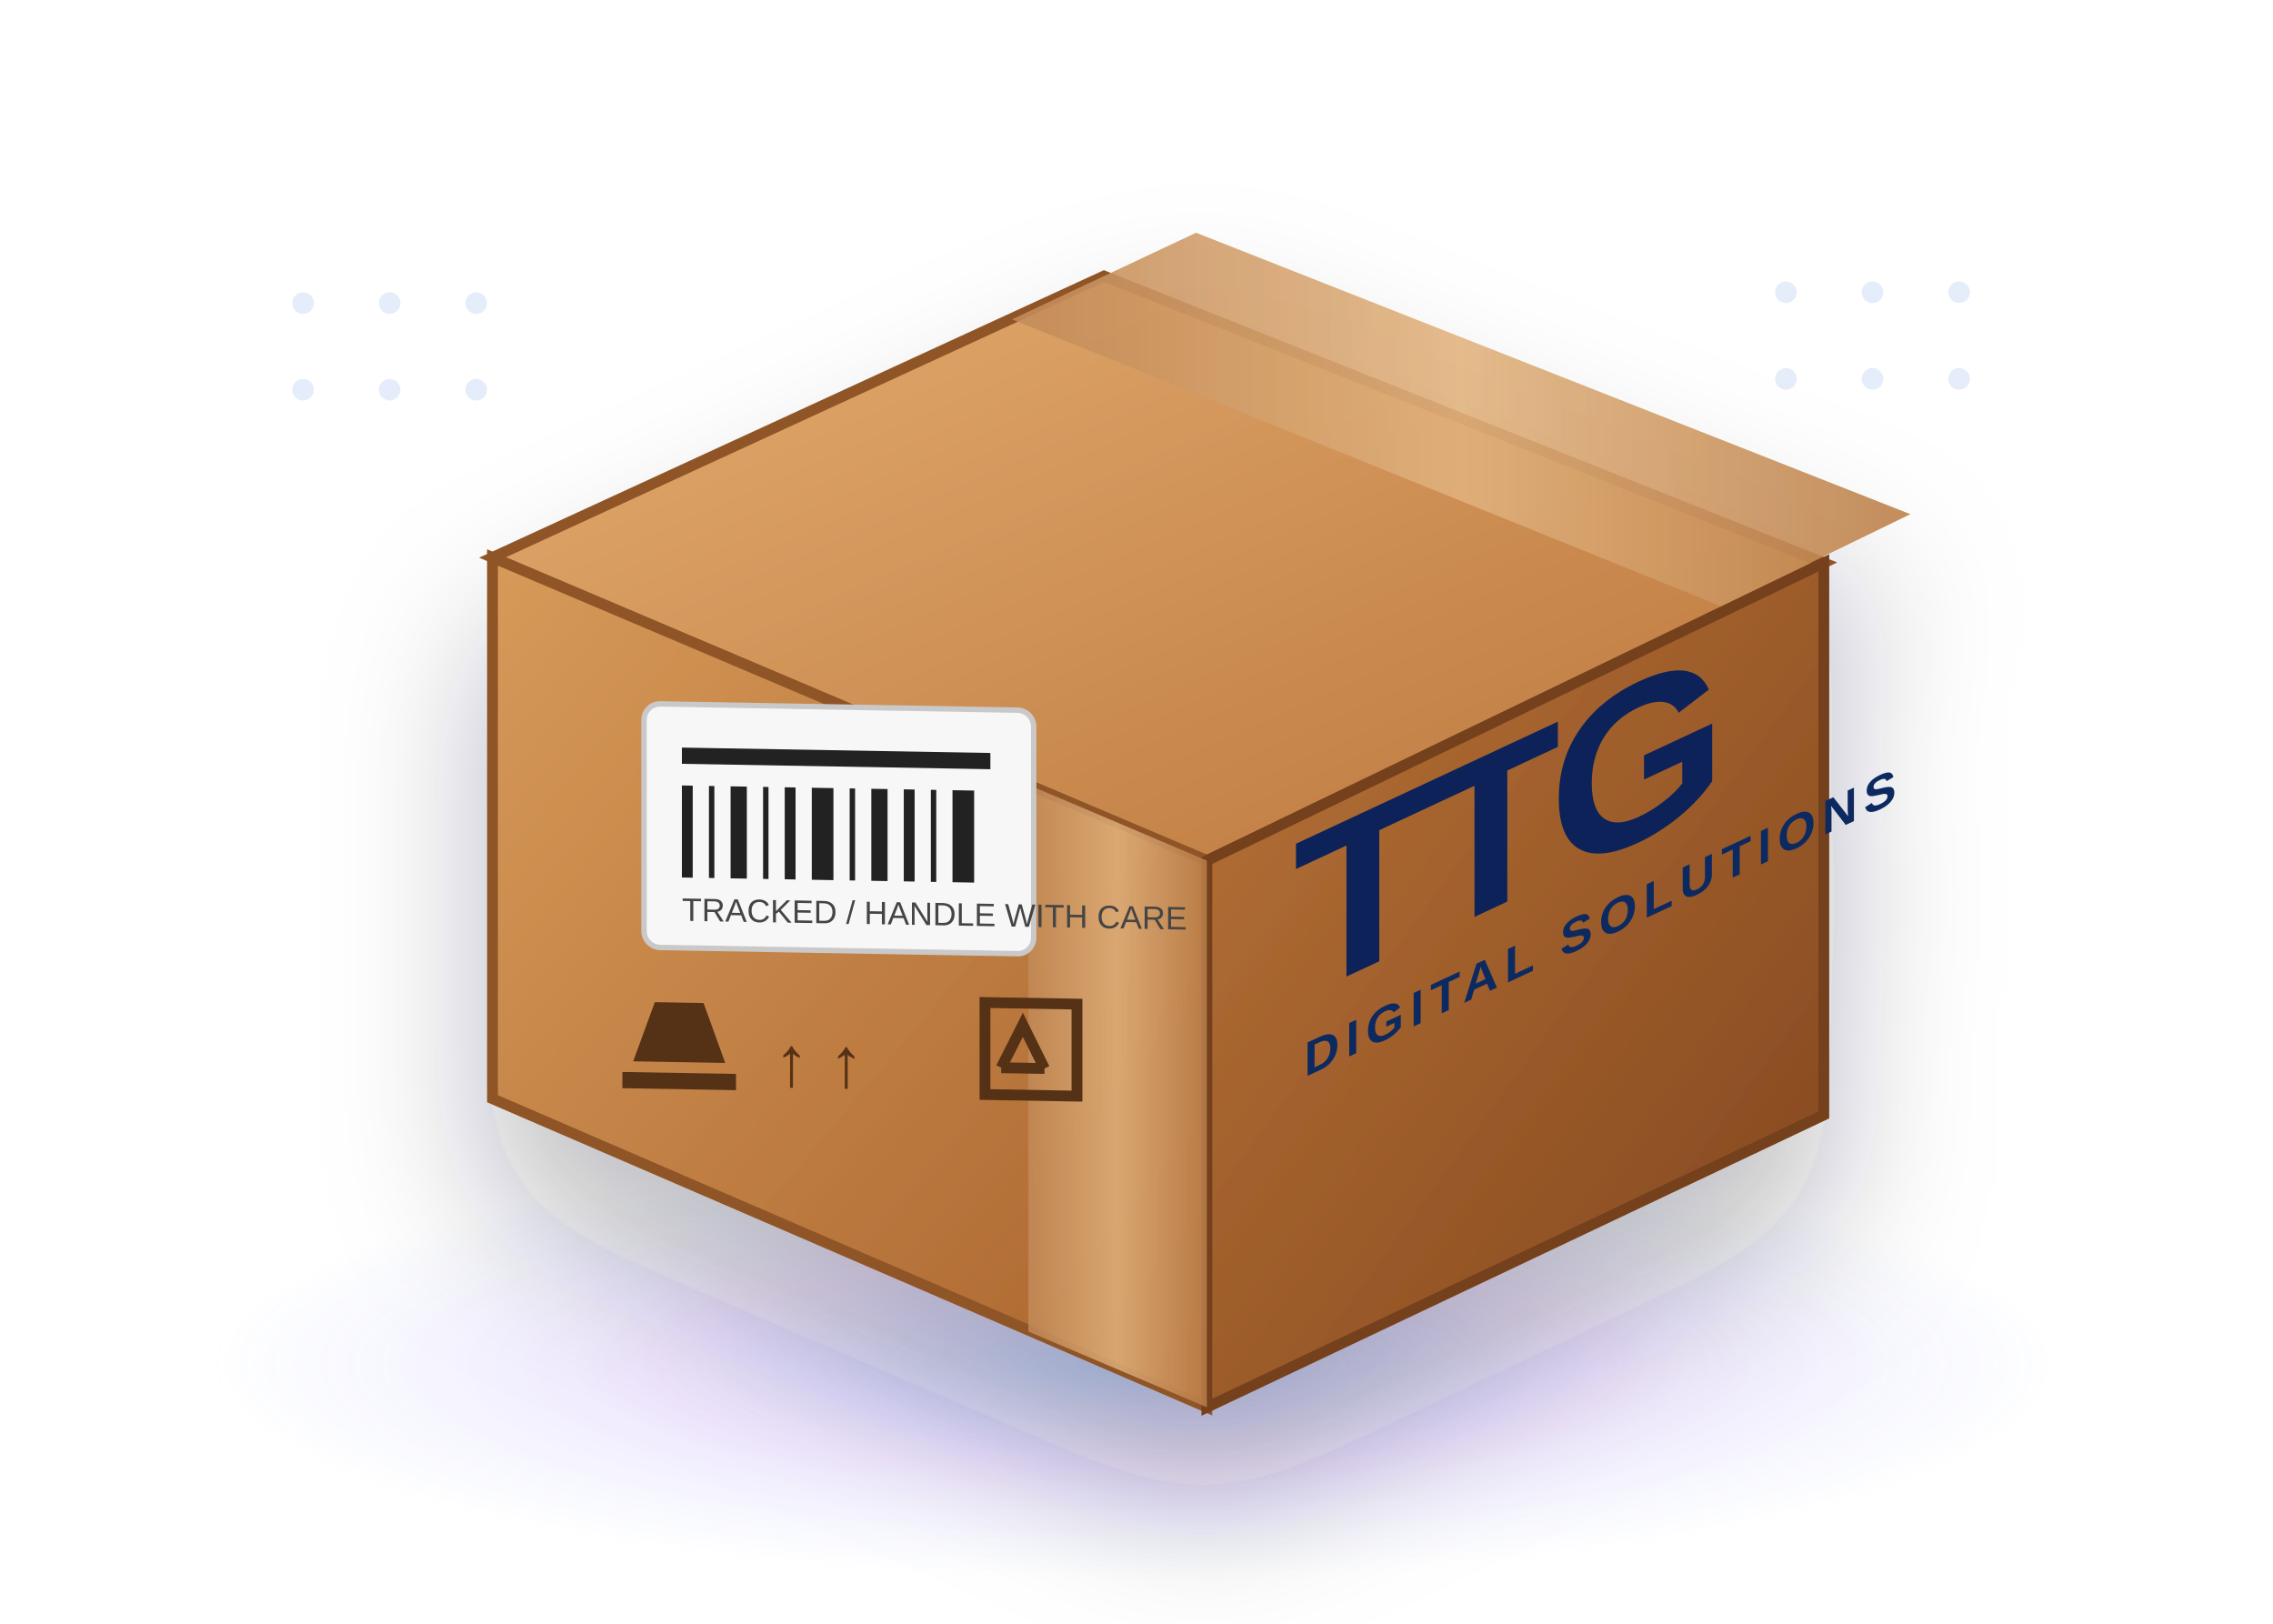
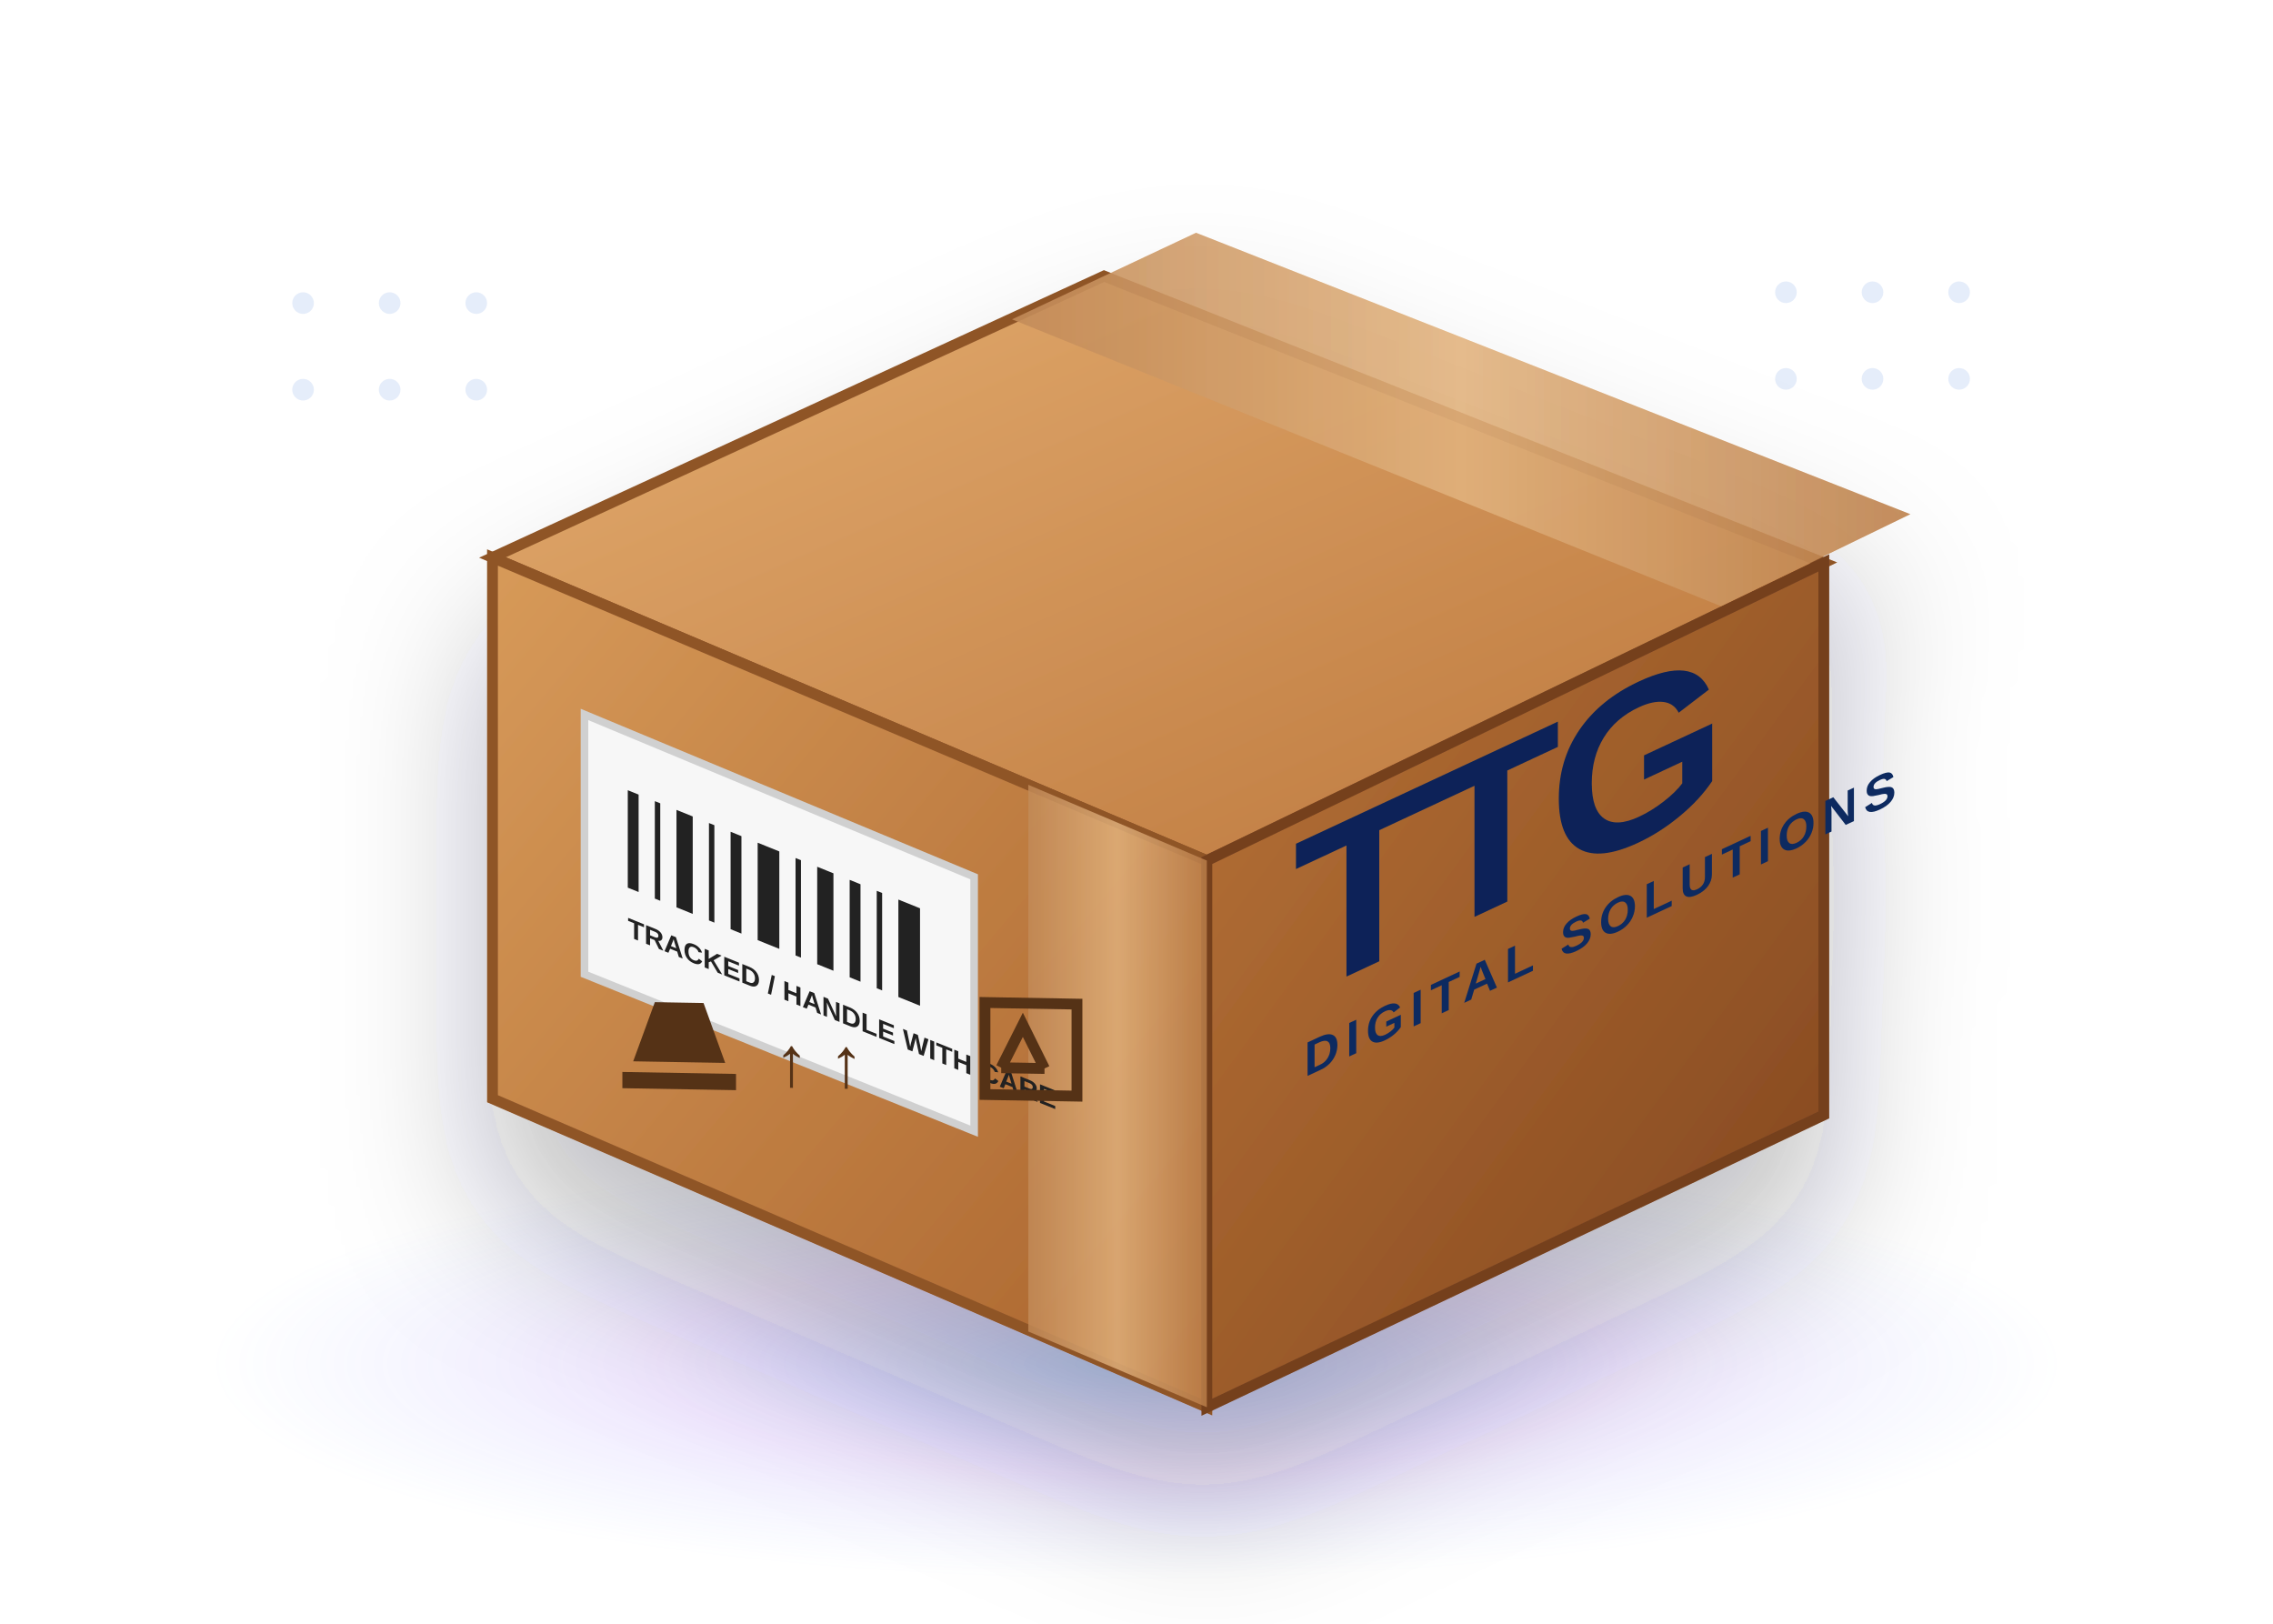
<svg xmlns="http://www.w3.org/2000/svg" viewBox="0 0 420 300" role="img" aria-labelledby="title desc">
  <defs>
    <linearGradient id="front" x1="0" y1="0" x2="1" y2="1">
      <stop stop-color="#d79a59" />
      <stop offset="1" stop-color="#a9632d" />
    </linearGradient>
    <linearGradient id="side" x1="0" y1="0" x2="1" y2="1">
      <stop stop-color="#b87336" />
      <stop offset="1" stop-color="#81451f" />
    </linearGradient>
    <linearGradient id="top" x1="0" y1="0" x2="1" y2="1">
      <stop stop-color="#e4ad70" />
      <stop offset="1" stop-color="#bb763c" />
    </linearGradient>
    <linearGradient id="tape" x1="0" y1="0" x2="1" y2="0">
      <stop stop-color="#c28a57" />
      <stop offset=".5" stop-color="#e1b27d" />
      <stop offset="1" stop-color="#bb7e49" />
    </linearGradient>
    <radialGradient id="glow">
      <stop stop-color="#377bff" stop-opacity=".28" />
      <stop offset=".52" stop-color="#8f46ff" stop-opacity=".13" />
      <stop offset="1" stop-color="#5383ff" stop-opacity="0" />
    </radialGradient>
    <filter id="shadow" x="-30%" y="-30%" width="160%" height="190%">
      <feDropShadow dx="0" dy="18" stdDeviation="14" flood-color="#171d35" flood-opacity=".28" />
    </filter>
  </defs>
  <ellipse cx="210" cy="252" rx="170" ry="40" fill="url(#glow)" />
  <g opacity=".13" fill="#3972d6">
    <circle cx="56" cy="56" r="2" />
    <circle cx="72" cy="56" r="2" />
    <circle cx="88" cy="56" r="2" />
    <circle cx="56" cy="72" r="2" />
    <circle cx="72" cy="72" r="2" />
    <circle cx="88" cy="72" r="2" />
    <circle cx="330" cy="54" r="2" />
    <circle cx="346" cy="54" r="2" />
    <circle cx="362" cy="54" r="2" />
    <circle cx="330" cy="70" r="2" />
    <circle cx="346" cy="70" r="2" />
    <circle cx="362" cy="70" r="2" />
  </g>
  <g filter="url(#shadow)">
    <path d="M91 103 204 51l133 53-114 55Z" fill="url(#top)" stroke="#8f5528" stroke-width="2" />
    <path d="M91 103 223 159v101L91 203Z" fill="url(#front)" stroke="#8f5528" stroke-width="2" />
    <path d="m223 159 114-55v102l-114 54Z" fill="url(#side)" stroke="#74401f" stroke-width="2" />
    <path d="m187 59 34-16 132 52-35 17Z" fill="url(#tape)" opacity=".88" />
    <path d="m190 145 33 14v101l-33-14Z" fill="url(#tape)" opacity=".82" />
-     <g transform="translate(119 130) skewY(1)">
-       <rect x="0" y="0" width="72" height="45" rx="3" fill="#f7f7f7" stroke="#c9c9c9" />
-       <rect x="7" y="8" width="57" height="3" fill="#222" />
-       <rect x="7" y="15" width="2" height="17" fill="#222" />
-       <rect x="12" y="15" width="1" height="17" fill="#222" />
-       <rect x="16" y="15" width="3" height="17" fill="#222" />
-       <rect x="22" y="15" width="1" height="17" fill="#222" />
-       <rect x="26" y="15" width="2" height="17" fill="#222" />
-       <rect x="31" y="15" width="4" height="17" fill="#222" />
-       <rect x="38" y="15" width="1" height="17" fill="#222" />
-       <rect x="42" y="15" width="3" height="17" fill="#222" />
-       <rect x="48" y="15" width="2" height="17" fill="#222" />
-       <rect x="53" y="15" width="1" height="17" fill="#222" />
-       <rect x="57" y="15" width="4" height="17" fill="#222" />
-       <text x="7" y="40" font-family="Arial,sans-serif" font-size="6" fill="#444">TRACKED / HANDLE WITH CARE</text>
+     <g transform="translate(108 132)">
+       <path d="M0 0 72 30v47L0 48Z" fill="#f7f7f7" stroke="#d0d0d0" stroke-width="1.4" />
+       <g transform="translate(8 14) skewY(22)" fill="#202020">
+         <rect x="0" y="0" width="2" height="18" />
+         <rect x="5" y="0" width="1" height="18" />
+         <rect x="9" y="0" width="3" height="18" />
+         <rect x="15" y="0" width="1" height="18" />
+         <rect x="19" y="0" width="2" height="18" />
+         <rect x="24" y="0" width="4" height="18" />
+         <rect x="31" y="0" width="1" height="18" />
+         <rect x="35" y="0" width="3" height="18" />
+         <rect x="41" y="0" width="2" height="18" />
+         <rect x="46" y="0" width="1" height="18" />
+         <rect x="50" y="0" width="4" height="18" />
+         <text x="0" y="27" font-family="Arial,sans-serif" font-size="5" font-weight="700">TRACKED / HANDLE WITH CARE</text>
+       </g>
    </g>
    <g transform="translate(239 145) skewY(-25)">
      <text x="0" y="40" font-family="Arial Black,Arial,sans-serif" font-size="42" font-weight="900" fill="#0b2459" letter-spacing="-2">TTG</text>
      <text x="2" y="55" font-family="Arial,sans-serif" font-size="9" font-weight="800" fill="#102b60" letter-spacing="1.2">DIGITAL SOLUTIONS</text>
    </g>
    <g transform="translate(112 183) skewY(1)" fill="#553217">
      <path d="M3 18h21v-3H3zm2-5h17L18 2H9z" />
      <text x="31" y="17" font-family="Arial,sans-serif" font-size="13" font-weight="700">↑ ↑</text>
      <path d="M70 1h17v17H70z" fill="none" stroke="#553217" stroke-width="2" />
      <path d="m73 13 4-8 4 8m-8 0h8" fill="none" stroke="#553217" stroke-width="2" />
    </g>
  </g>
</svg>
